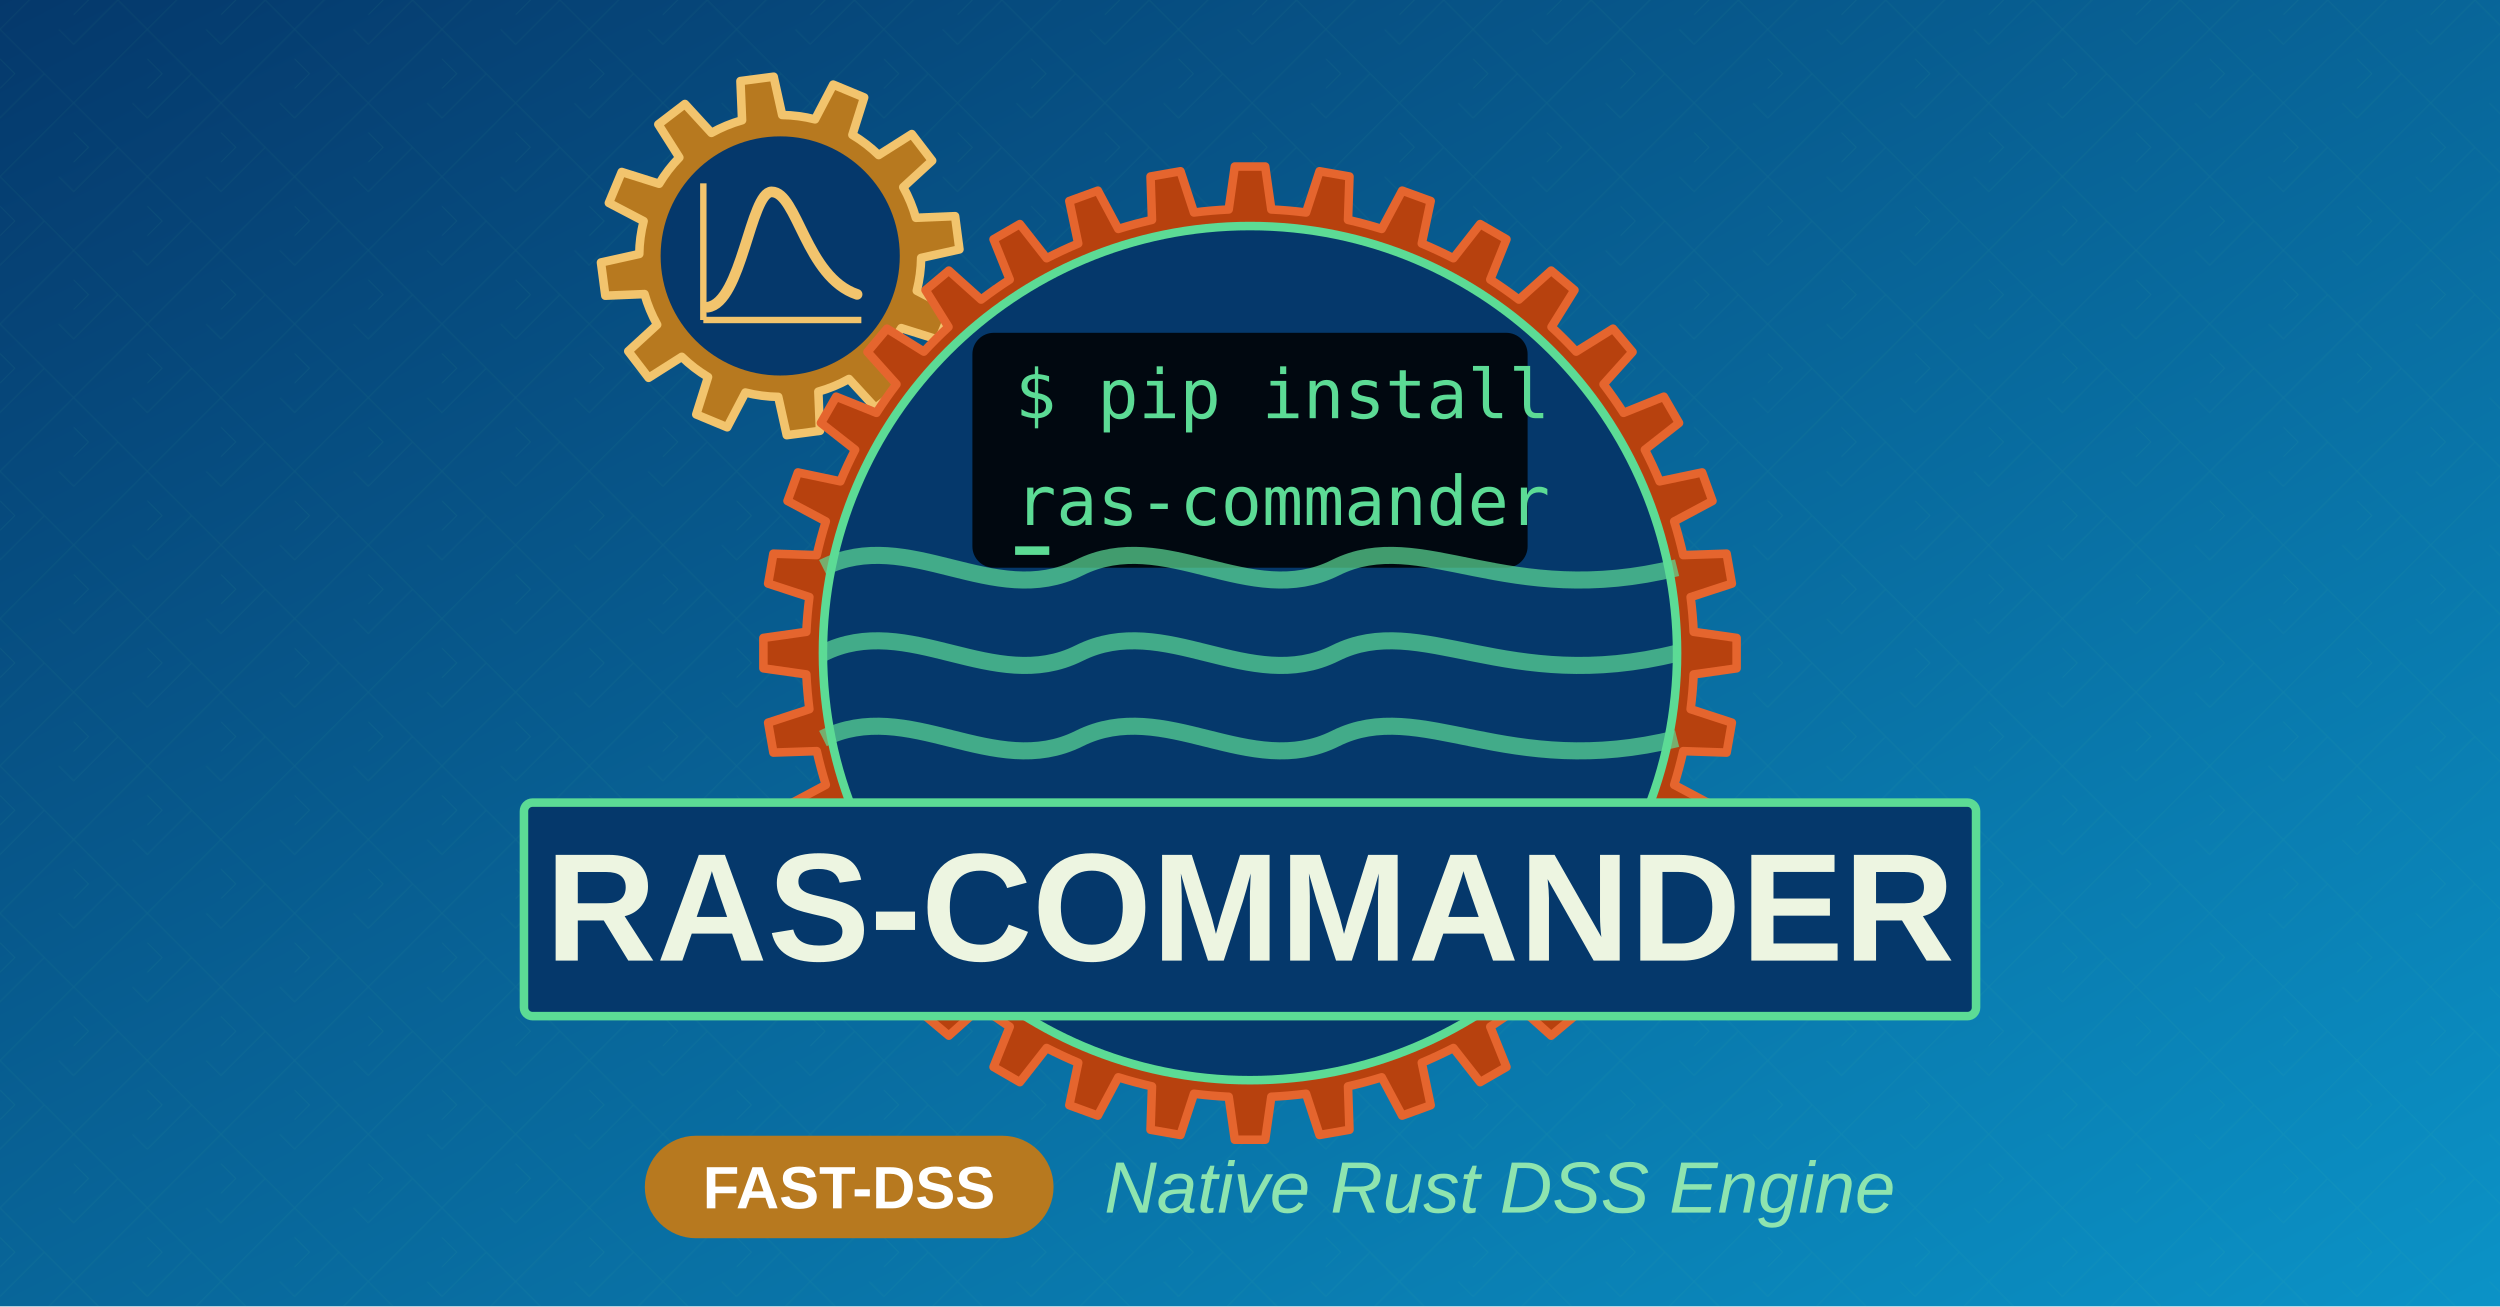
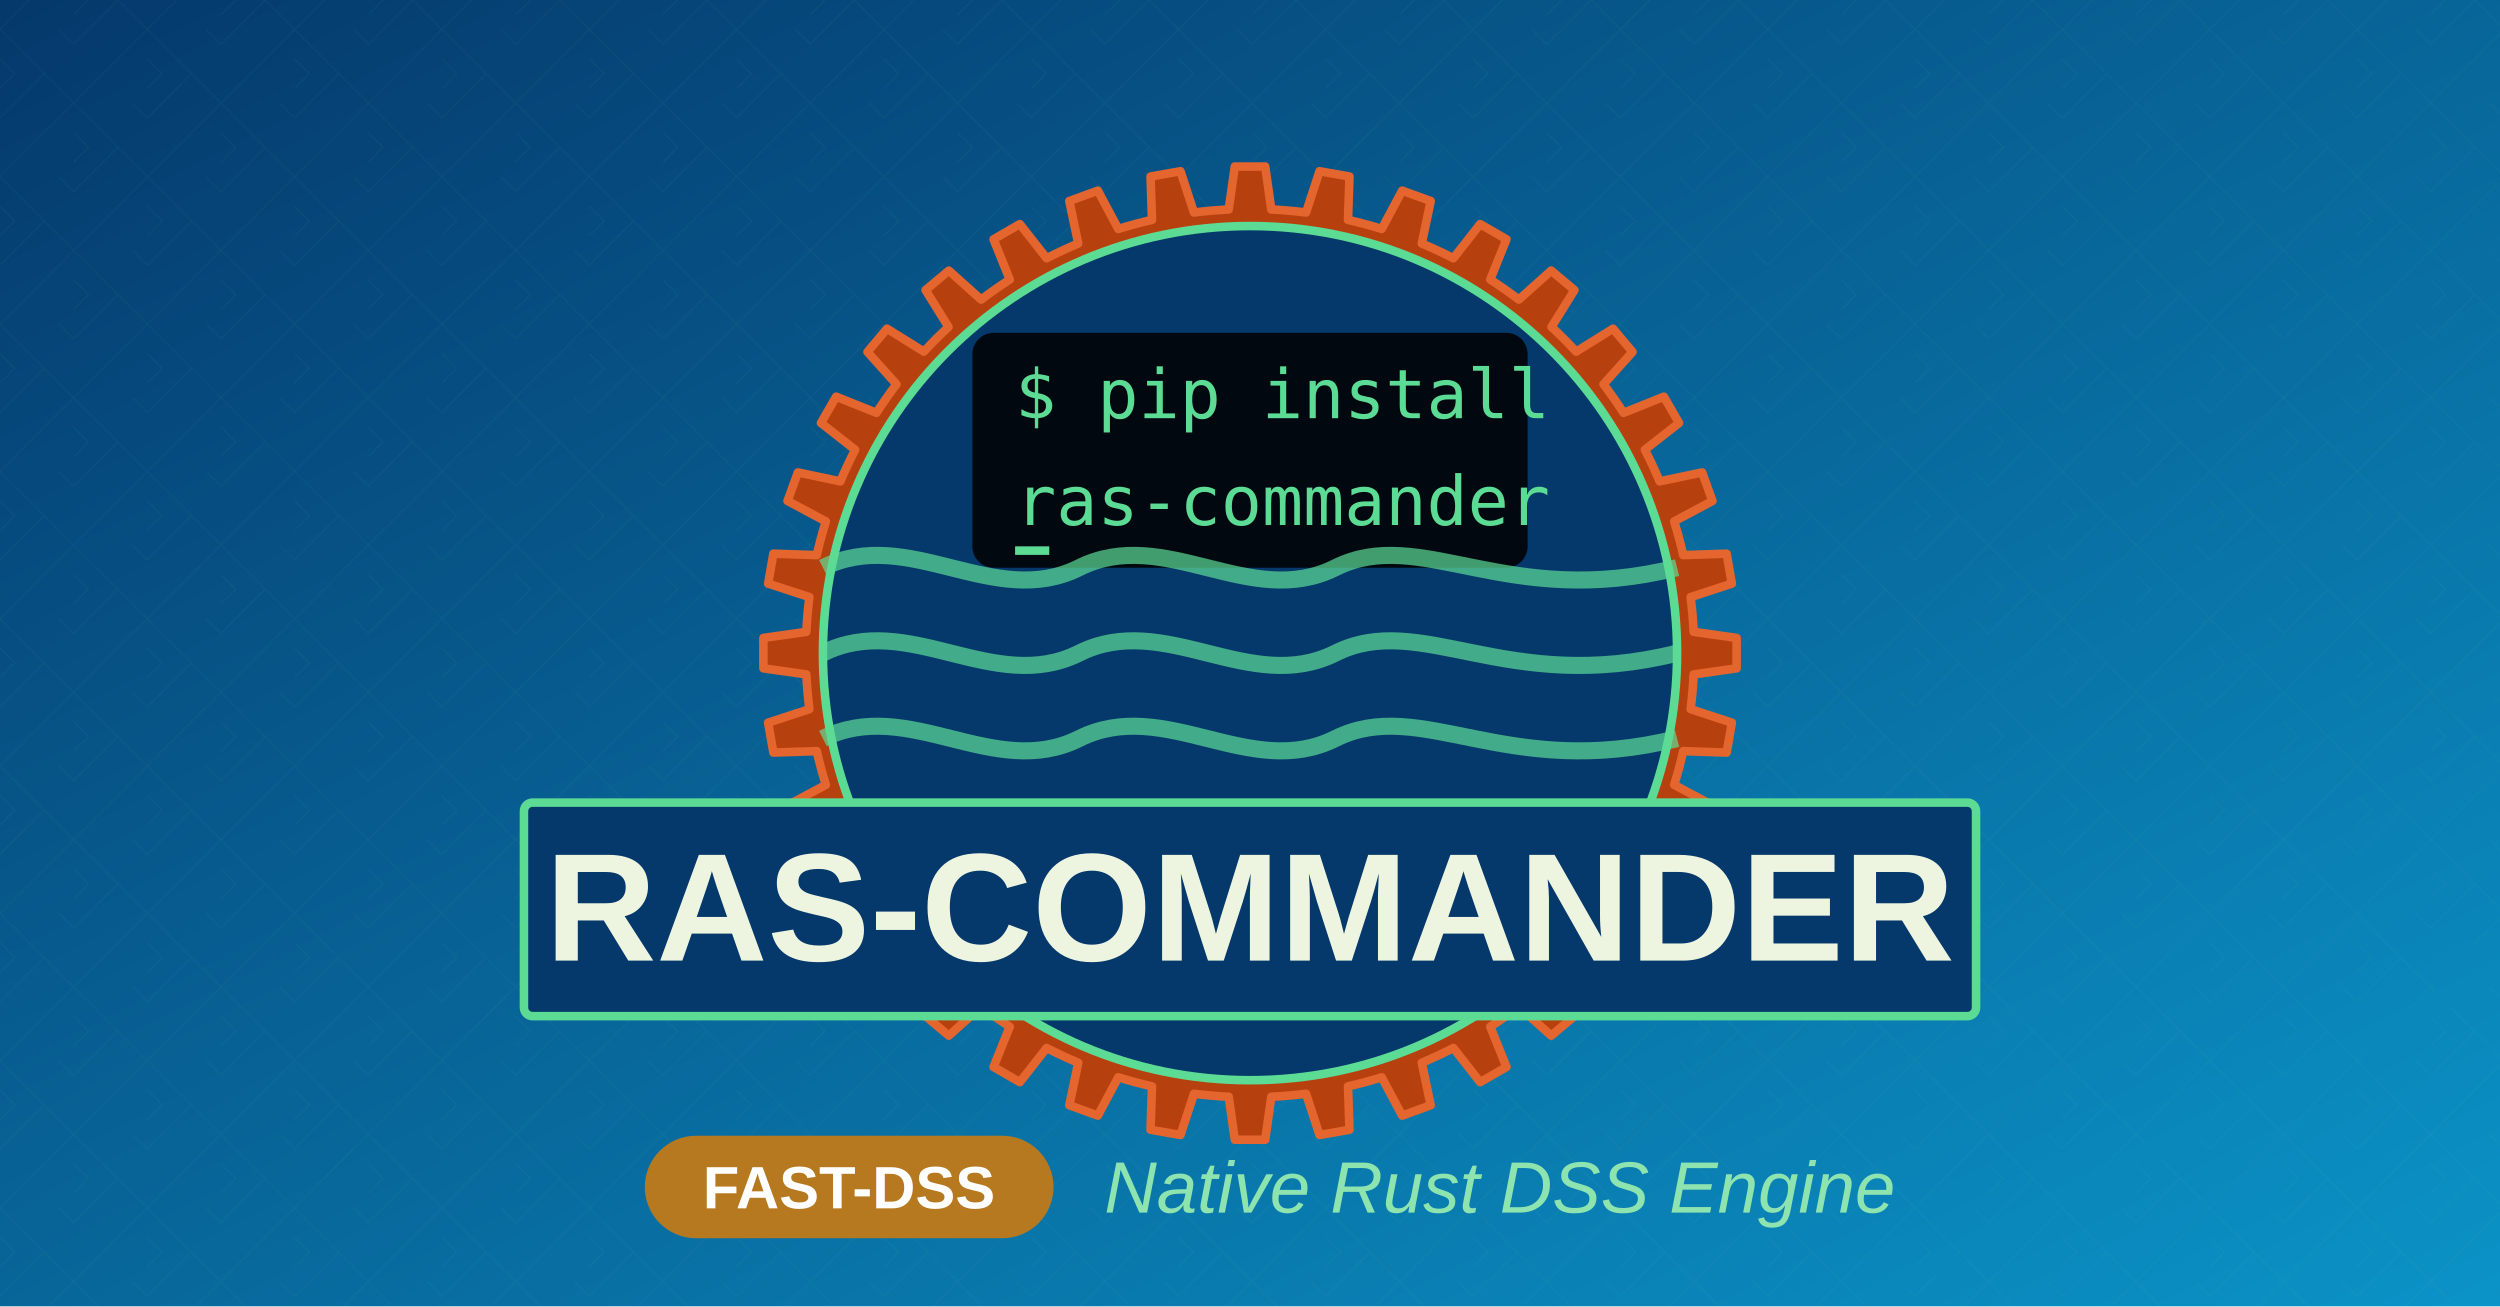
<svg xmlns="http://www.w3.org/2000/svg" viewBox="0 0 1200 627" width="1200" height="627">
  <defs>
    <linearGradient id="bg-gradient" x1="0%" y1="0%" x2="100%" y2="100%">
      <stop offset="0%" stop-color="#05386B" />
      <stop offset="100%" stop-color="#0B93C7" />
    </linearGradient>
    <pattern id="circuit-pattern" patternUnits="userSpaceOnUse" width="50" height="50" patternTransform="rotate(45)">
      <path d="M10,0 L10,50 M0,10 L50,10 M20,20 L30,20 L30,30 M40,10 L40,40 L30,40" fill="none" stroke="#5CDB95" stroke-width="0.5" stroke-opacity="0.3" />
    </pattern>
  </defs>
  <rect width="1200" height="627" fill="url(#bg-gradient)" />
  <rect width="1200" height="627" fill="url(#circuit-pattern)" opacity="0.2" />
  <g transform="translate(138.75,6) scale(2.05)">
-     <g>
-       <path d="M106.07,25.23 L105.69,16.05 L113.47,15.03 L115.46,24.00 A33,33 0 0 1 123.15,25.02 L127.41,16.88 L134.66,19.89 L131.90,28.65 A33,33 0 0 1 138.05,33.38 L145.81,28.46 L150.58,34.69 L143.81,40.90 A33,33 0 0 1 146.77,48.07 L155.95,47.69 L156.97,55.47 L148.00,57.46 A33,33 0 0 1 146.98,65.15 L155.12,69.41 L152.11,76.66 L143.35,73.90 A33,33 0 0 1 138.62,80.05 L143.54,87.81 L137.31,92.58 L131.10,85.81 A33,33 0 0 1 123.93,88.77 L124.31,97.95 L116.53,98.97 L114.54,90.00 A33,33 0 0 1 106.85,88.98 L102.59,97.12 L95.34,94.11 L98.10,85.35 A33,33 0 0 1 91.95,80.62 L84.19,85.54 L79.42,79.31 L86.19,73.10 A33,33 0 0 1 83.23,65.93 L74.05,66.31 L73.03,58.53 L82.00,56.54 A33,33 0 0 1 83.02,48.85 L74.88,44.59 L77.89,37.34 L86.65,40.10 A33,33 0 0 1 91.38,33.95 L86.46,26.19 L92.69,21.42 L98.90,28.19 A33,33 0 0 1 106.07,25.23 Z" fill="#B7791F" stroke="#F2C46D" stroke-width="2" stroke-linejoin="round" />
-       <circle cx="115" cy="57" r="27" fill="#05386B" stroke="#05386B" stroke-width="2" />
-       <path d="M97,72 L134,72 M97,72 L97,40" fill="none" stroke="#F2C46D" stroke-width="1.5" />
-       <path d="M98,69 C106,68 108,42 113,42 C119,42 121,62 133,66" fill="none" stroke="#F2C46D" stroke-width="2.5" stroke-linecap="round" />
-     </g>
    <path d="M220.01,46.12 L221.44,36.06 L228.56,36.06 L229.99,46.12 A104,104 0 0 1 238.12,46.83 L241.28,37.17 L248.29,38.40 L247.95,48.56 A104,104 0 0 1 255.84,50.68 L260.63,41.71 L267.31,44.14 L265.22,54.09 A104,104 0 0 1 272.62,57.54 L278.89,49.54 L285.05,53.10 L281.26,62.53 A104,104 0 0 1 287.95,67.22 L295.52,60.43 L300.97,65.00 L295.60,73.63 A104,104 0 0 1 301.37,79.40 L310.00,74.03 L314.57,79.48 L307.78,87.05 A104,104 0 0 1 312.47,93.74 L321.90,89.95 L325.46,96.11 L317.46,102.38 A104,104 0 0 1 320.91,109.78 L330.86,107.69 L333.29,114.37 L324.32,119.16 A104,104 0 0 1 326.44,127.05 L336.60,126.71 L337.83,133.72 L328.17,136.88 A104,104 0 0 1 328.88,145.01 L338.94,146.44 L338.94,153.56 L328.88,154.99 A104,104 0 0 1 328.17,163.12 L337.83,166.28 L336.60,173.29 L326.44,172.95 A104,104 0 0 1 324.32,180.84 L333.29,185.63 L330.86,192.31 L320.91,190.22 A104,104 0 0 1 317.46,197.62 L325.46,203.89 L321.90,210.05 L312.47,206.26 A104,104 0 0 1 307.78,212.95 L314.57,220.52 L310.00,225.97 L301.37,220.60 A104,104 0 0 1 295.60,226.37 L300.97,235.00 L295.52,239.57 L287.95,232.78 A104,104 0 0 1 281.26,237.47 L285.05,246.90 L278.89,250.46 L272.62,242.46 A104,104 0 0 1 265.22,245.91 L267.31,255.86 L260.63,258.29 L255.84,249.32 A104,104 0 0 1 247.95,251.44 L248.29,261.60 L241.28,262.83 L238.12,253.17 A104,104 0 0 1 229.99,253.88 L228.56,263.94 L221.44,263.94 L220.01,253.88 A104,104 0 0 1 211.88,253.17 L208.72,262.83 L201.71,261.60 L202.05,251.44 A104,104 0 0 1 194.16,249.32 L189.37,258.29 L182.69,255.86 L184.78,245.91 A104,104 0 0 1 177.38,242.46 L171.11,250.46 L164.95,246.90 L168.74,237.47 A104,104 0 0 1 162.05,232.78 L154.48,239.57 L149.03,235.00 L154.40,226.37 A104,104 0 0 1 148.63,220.60 L140.00,225.97 L135.43,220.52 L142.22,212.95 A104,104 0 0 1 137.53,206.26 L128.10,210.05 L124.54,203.89 L132.54,197.62 A104,104 0 0 1 129.09,190.22 L119.14,192.31 L116.71,185.63 L125.68,180.84 A104,104 0 0 1 123.56,172.95 L113.40,173.29 L112.17,166.28 L121.83,163.12 A104,104 0 0 1 121.12,154.99 L111.06,153.56 L111.06,146.44 L121.12,145.01 A104,104 0 0 1 121.83,136.88 L112.17,133.72 L113.40,126.71 L123.56,127.05 A104,104 0 0 1 125.68,119.16 L116.71,114.37 L119.14,107.69 L129.09,109.78 A104,104 0 0 1 132.54,102.38 L124.54,96.11 L128.10,89.95 L137.53,93.74 A104,104 0 0 1 142.22,87.05 L135.43,79.48 L140.00,74.03 L148.63,79.40 A104,104 0 0 1 154.40,73.63 L149.03,65.00 L154.48,60.43 L162.05,67.22 A104,104 0 0 1 168.74,62.53 L164.95,53.10 L171.11,49.54 L177.38,57.54 A104,104 0 0 1 184.78,54.09 L182.69,44.14 L189.37,41.71 L194.16,50.68 A104,104 0 0 1 202.05,48.56 L201.71,38.40 L208.72,37.17 L211.88,46.83 A104,104 0 0 1 220.01,46.12 Z" fill="#B7410E" stroke="#E5652E" stroke-width="2" stroke-linejoin="round" />
    <circle cx="225" cy="150" r="100" fill="#05386B" stroke="#5CDB95" stroke-width="2" />
    <rect x="55" y="185" width="340" height="50" fill="#05386B" stroke="#5CDB95" stroke-width="2" rx="2" ry="2" />
    <rect x="160" y="75" width="130" height="55" rx="5" ry="5" fill="#000" fill-opacity="0.85" />
    <text x="170" y="95" font-family="Consolas, monospace" font-size="16" fill="#5CDB95">$ pip install</text>
    <text x="170" y="120" font-family="Consolas, monospace" font-size="16" fill="#5CDB95">ras-commander</text>
    <rect x="170" y="125" width="8" height="2" fill="#5CDB95">
      <animate attributeName="opacity" values="1;0;1" dur="1.2s" repeatCount="indefinite" />
    </rect>
    <g opacity="0.7">
      <path d="M125,130 C145,120 165,140 185,130 C205,120 225,140 245,130 C265,120 285,140 325,130" fill="none" stroke="#5CDB95" stroke-width="4" />
      <path d="M125,150 C145,140 165,160 185,150 C205,140 225,160 245,150 C265,140 285,160 325,150" fill="none" stroke="#5CDB95" stroke-width="4" />
      <path d="M125,170 C145,160 165,180 185,170 C205,160 225,180 245,170 C265,160 285,180 325,170" fill="none" stroke="#5CDB95" stroke-width="4" />
    </g>
    <text x="225" y="222" font-family="Arial, sans-serif" font-size="36" font-weight="bold" text-anchor="middle" fill="#EDF5E1">RAS-COMMANDER</text>
    <rect x="83.3" y="263" width="95.7" height="24" rx="12" ry="12" fill="#B7791F" />
    <text x="131.1" y="280" font-family="Arial, sans-serif" font-size="14" font-weight="bold" text-anchor="middle" fill="#FFFFFF">FAST-DSS</text>
    <text x="190.9" y="281" font-family="Arial, sans-serif" font-size="17" font-style="italic" fill="#8EE4AF">Native Rust DSS Engine</text>
  </g>
</svg>
